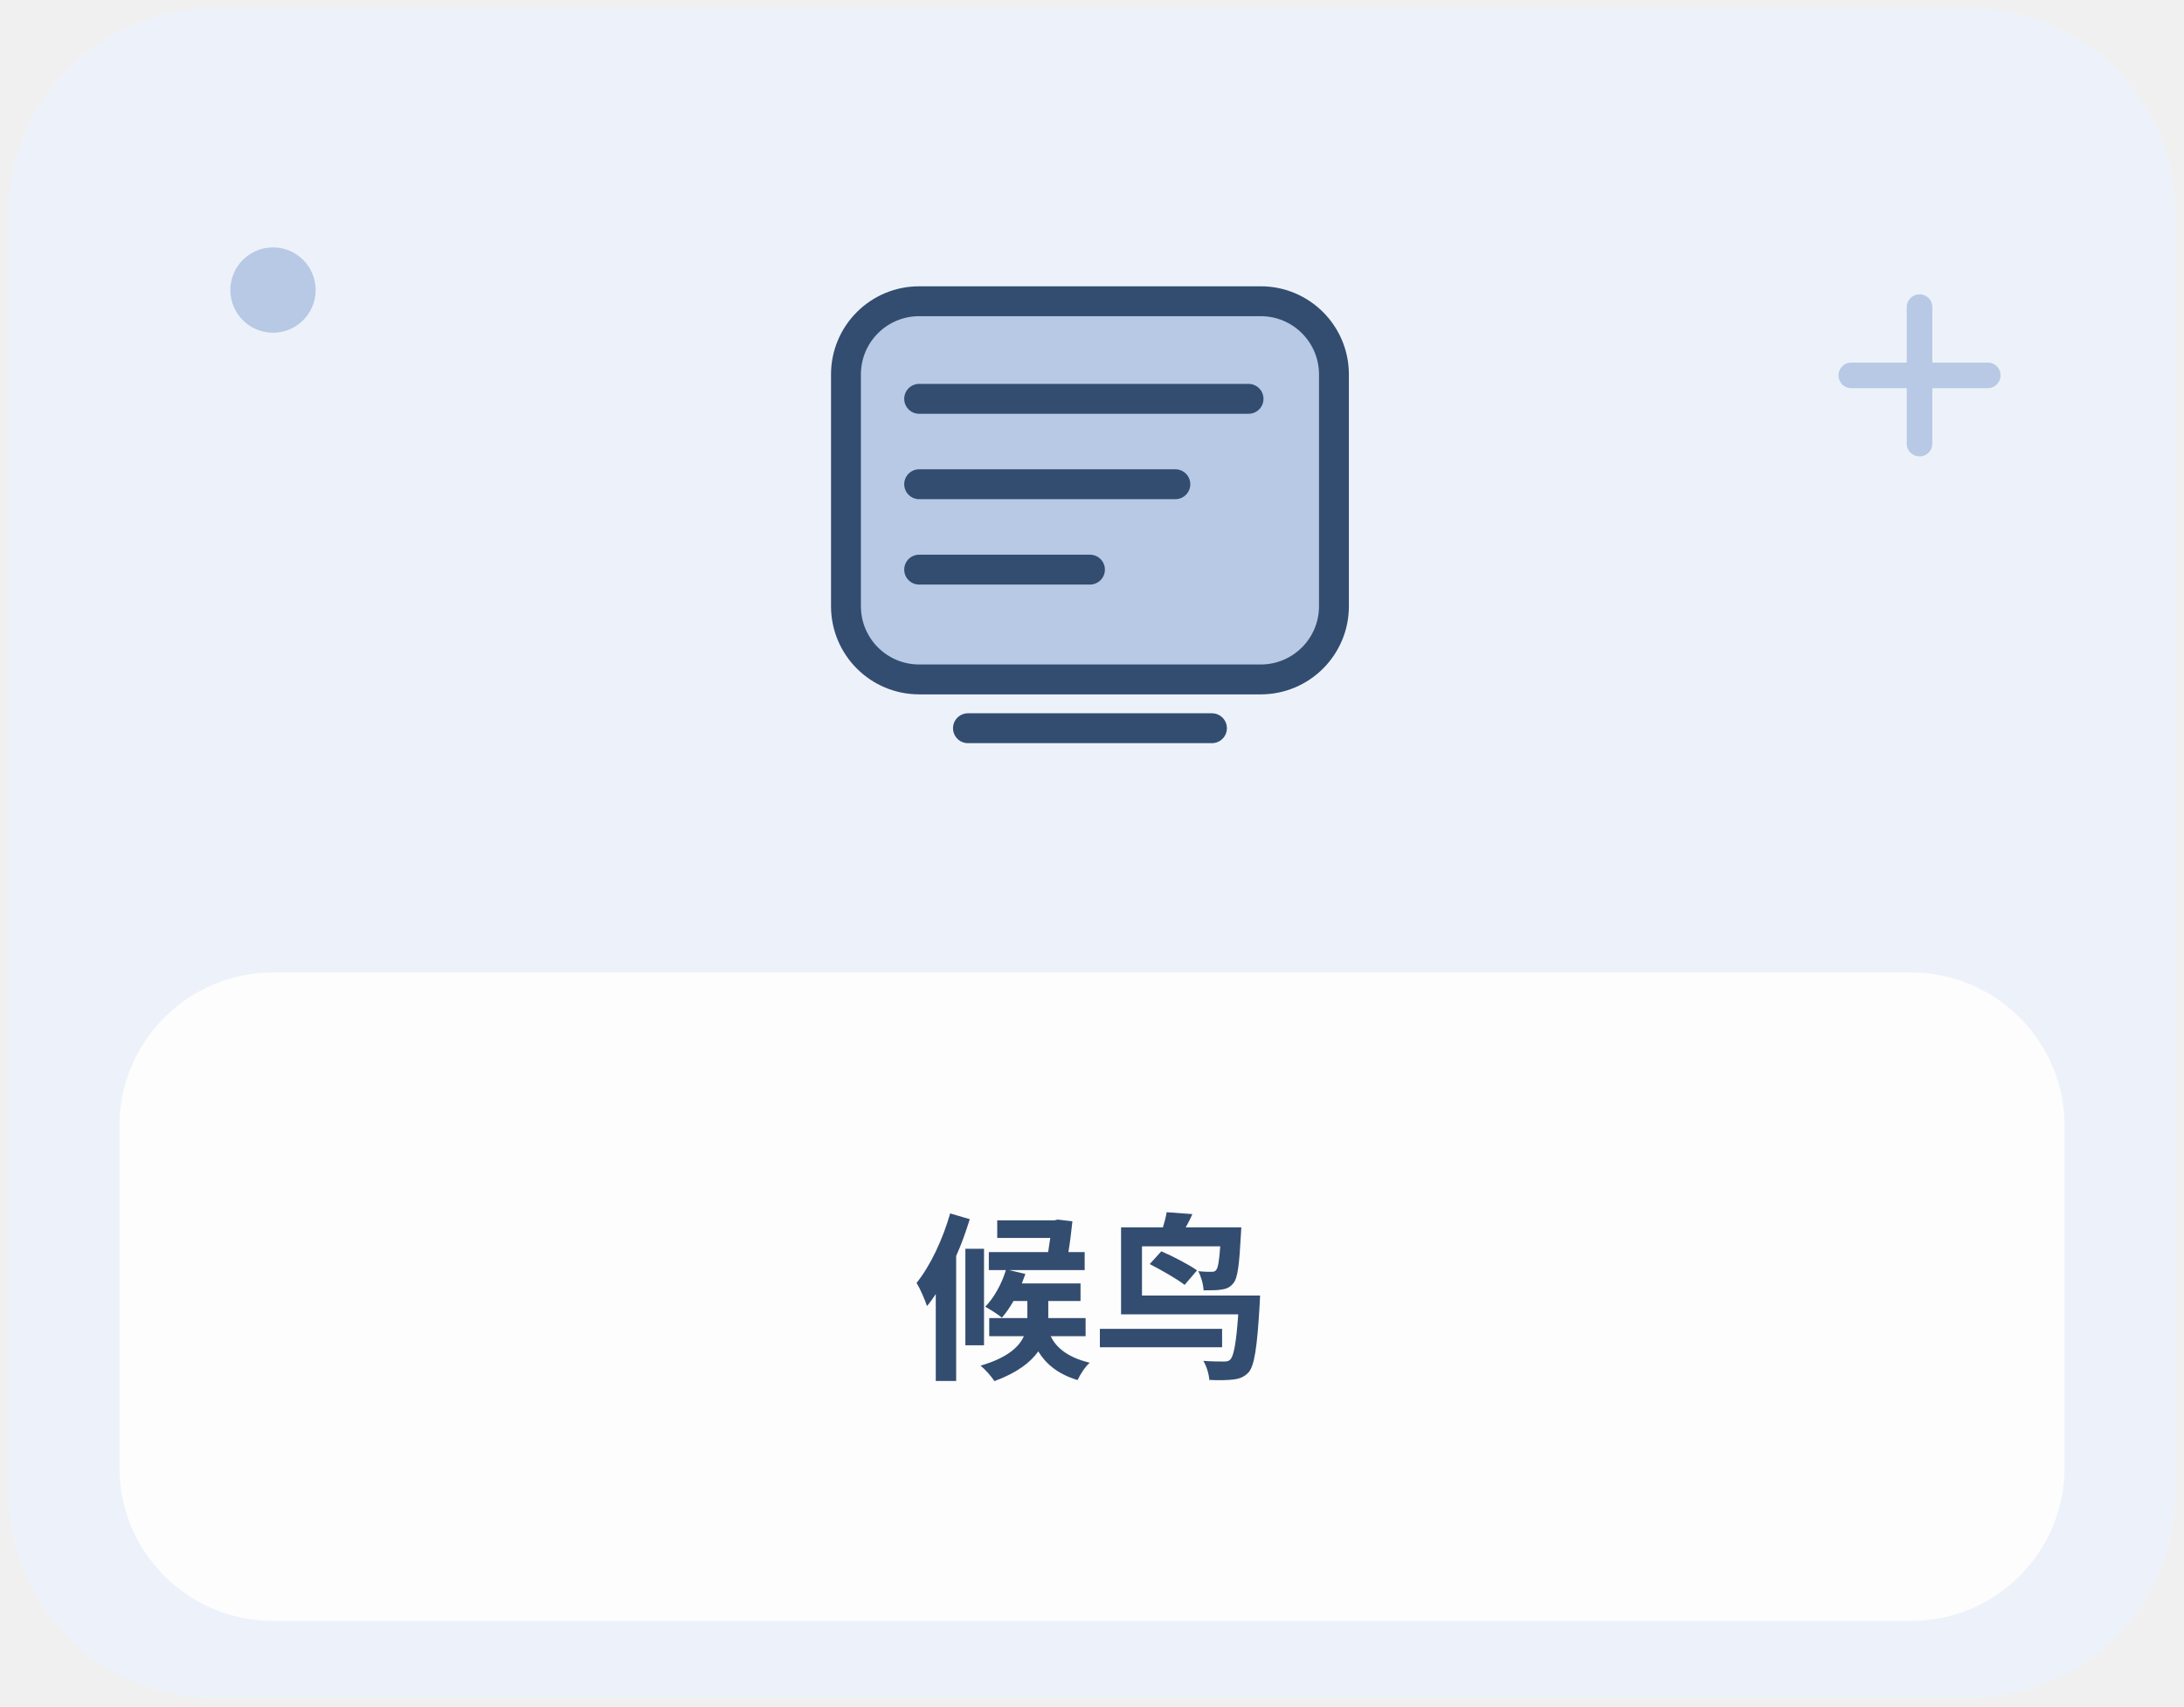
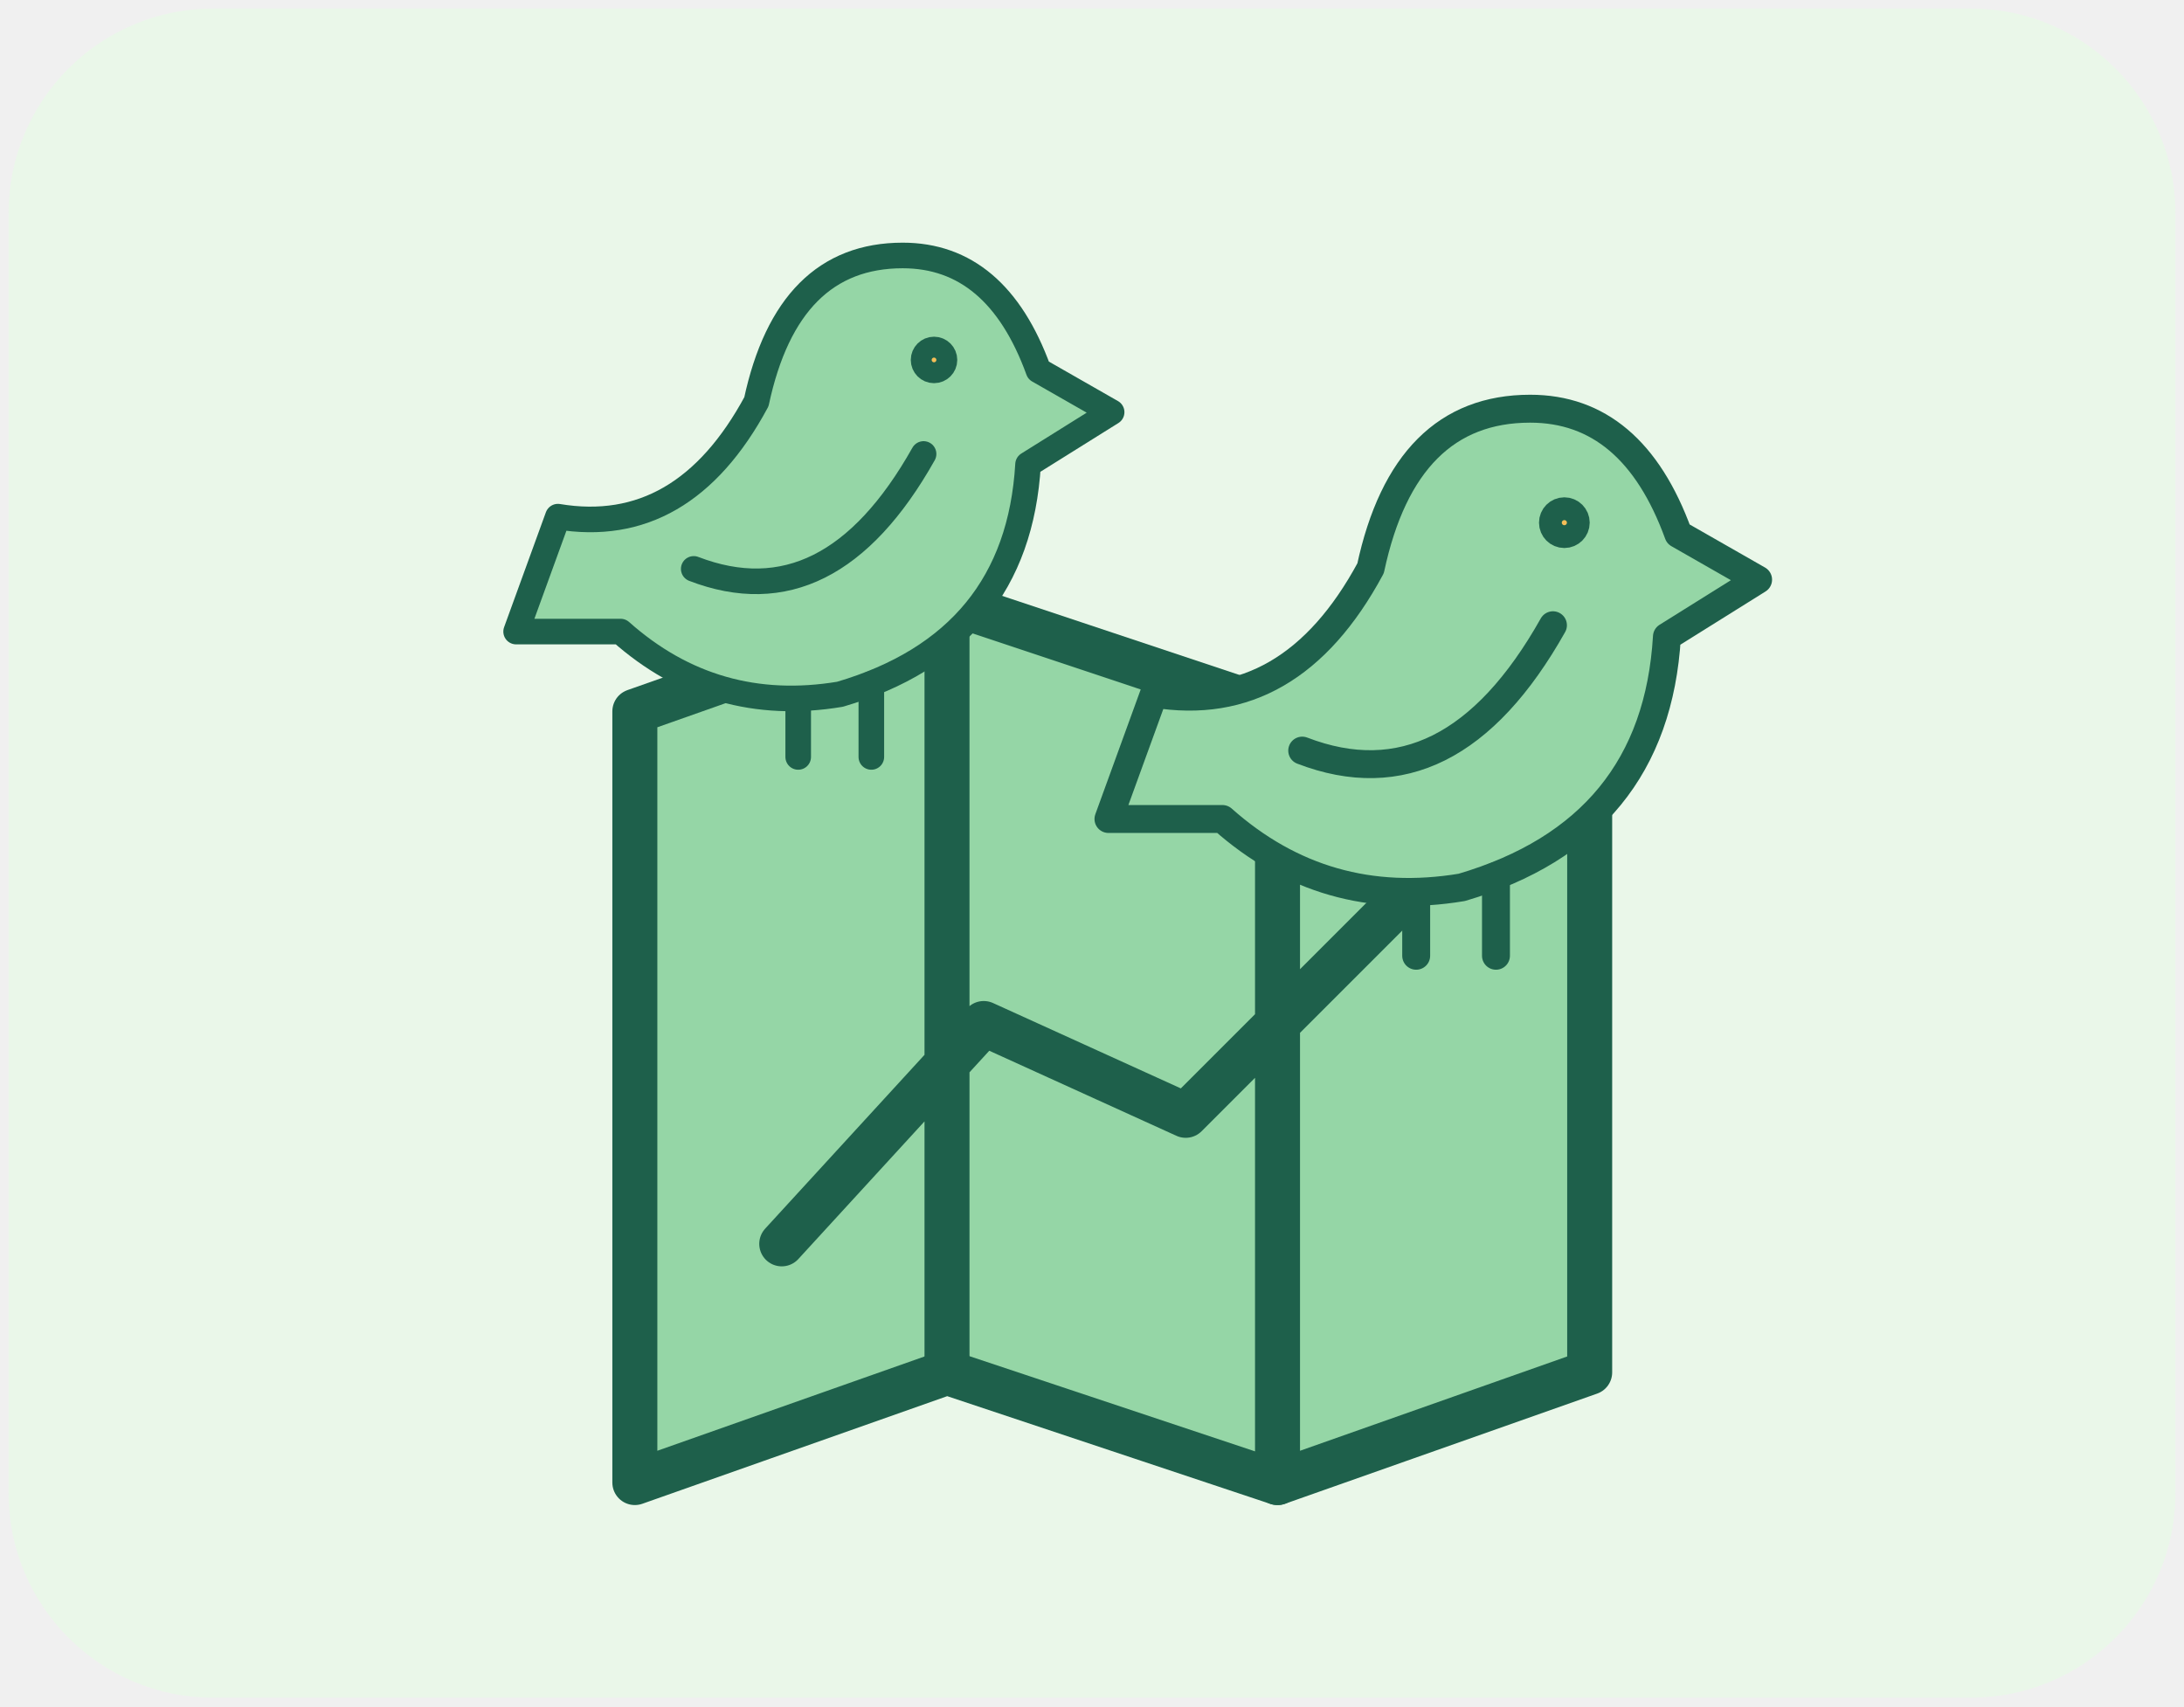
- <svg xmlns="http://www.w3.org/2000/svg" width="256" height="200" viewBox="0 0 256 200" font-family="system-ui,Noto Sans CJK SC,Microsoft YaHei,sans-serif" role="img">
-   <rect x="1" y="1" width="254" height="198" rx="24" fill="#edf2fa" />
-   <circle cx="32" cy="34" r="5" fill="#b7c9e4" />
-   <path d="M225 36v16m-8-8h16" stroke="#b7c9e4" stroke-width="3" stroke-linecap="round" />
-   <g transform="translate(82 11) scale(1.43)" stroke="#334d70" stroke-width="2.45" stroke-linecap="round" stroke-linejoin="round" fill="none">
-     <rect x="12" y="17" width="40" height="31" rx="6" fill="#b7c9e4" />
-     <path d="M18 25h27m-27 7h21m-21 7h14M22 52h20" fill="none" />
+ <svg xmlns="http://www.w3.org/2000/svg" width="256" height="200" viewBox="0 0 256 200" font-family="system-ui,sans-serif" role="img">
+   <rect x="1" y="1" width="254" height="198" rx="24" fill="#eaf7e9" />
+   <g transform="translate(52 20) scale(2.375)" stroke="#1e604b" stroke-width="2.45" stroke-linecap="round" stroke-linejoin="round" fill="none">
+     <g transform="translate(4 14) scale(0.90625)">
+       <path d="M6 14l17-6 18 6 17-6v42l-17 6-18-6-17 6z" fill="#95d6a6" />
+       <path d="M23 8v42m18-36v42m-27-13 11-12 11 5 13-13" fill="none" />
+     </g>
+     <g transform="translate(1 -2) scale(0.515625)">
+       <path d="M9 37q12 2 19-11 3-14 14-14 9 0 13 11l7 4-8 5q-1 17-18 22-12 2-21-6L5 48z" fill="#95d6a6" />
+       <path d="M22 42q13 5 22-11M32 55v5m7-7v7" fill="none" />
+       <ellipse cx="45" cy="22" rx="1" ry="1" fill="#f5bf58" />
+     </g>
+     <g transform="translate(30 5) scale(0.5625)">
+       <path d="M9 37q12 2 19-11 3-14 14-14 9 0 13 11l7 4-8 5q-1 17-18 22-12 2-21-6L5 48z" fill="#95d6a6" />
+       <path d="M22 42q13 5 22-11M32 55v5m7-7v7" fill="none" />
+       <ellipse cx="45" cy="22" rx="1" ry="1" fill="#f5bf58" />
+     </g>
  </g>
-   <rect x="14" y="114" width="228" height="76" rx="18" fill="#fff" opacity=".87" />
-   <text x="128" y="160" fill="#334d70" font-size="21" font-weight="700" text-anchor="middle">候鸟</text>
</svg>
